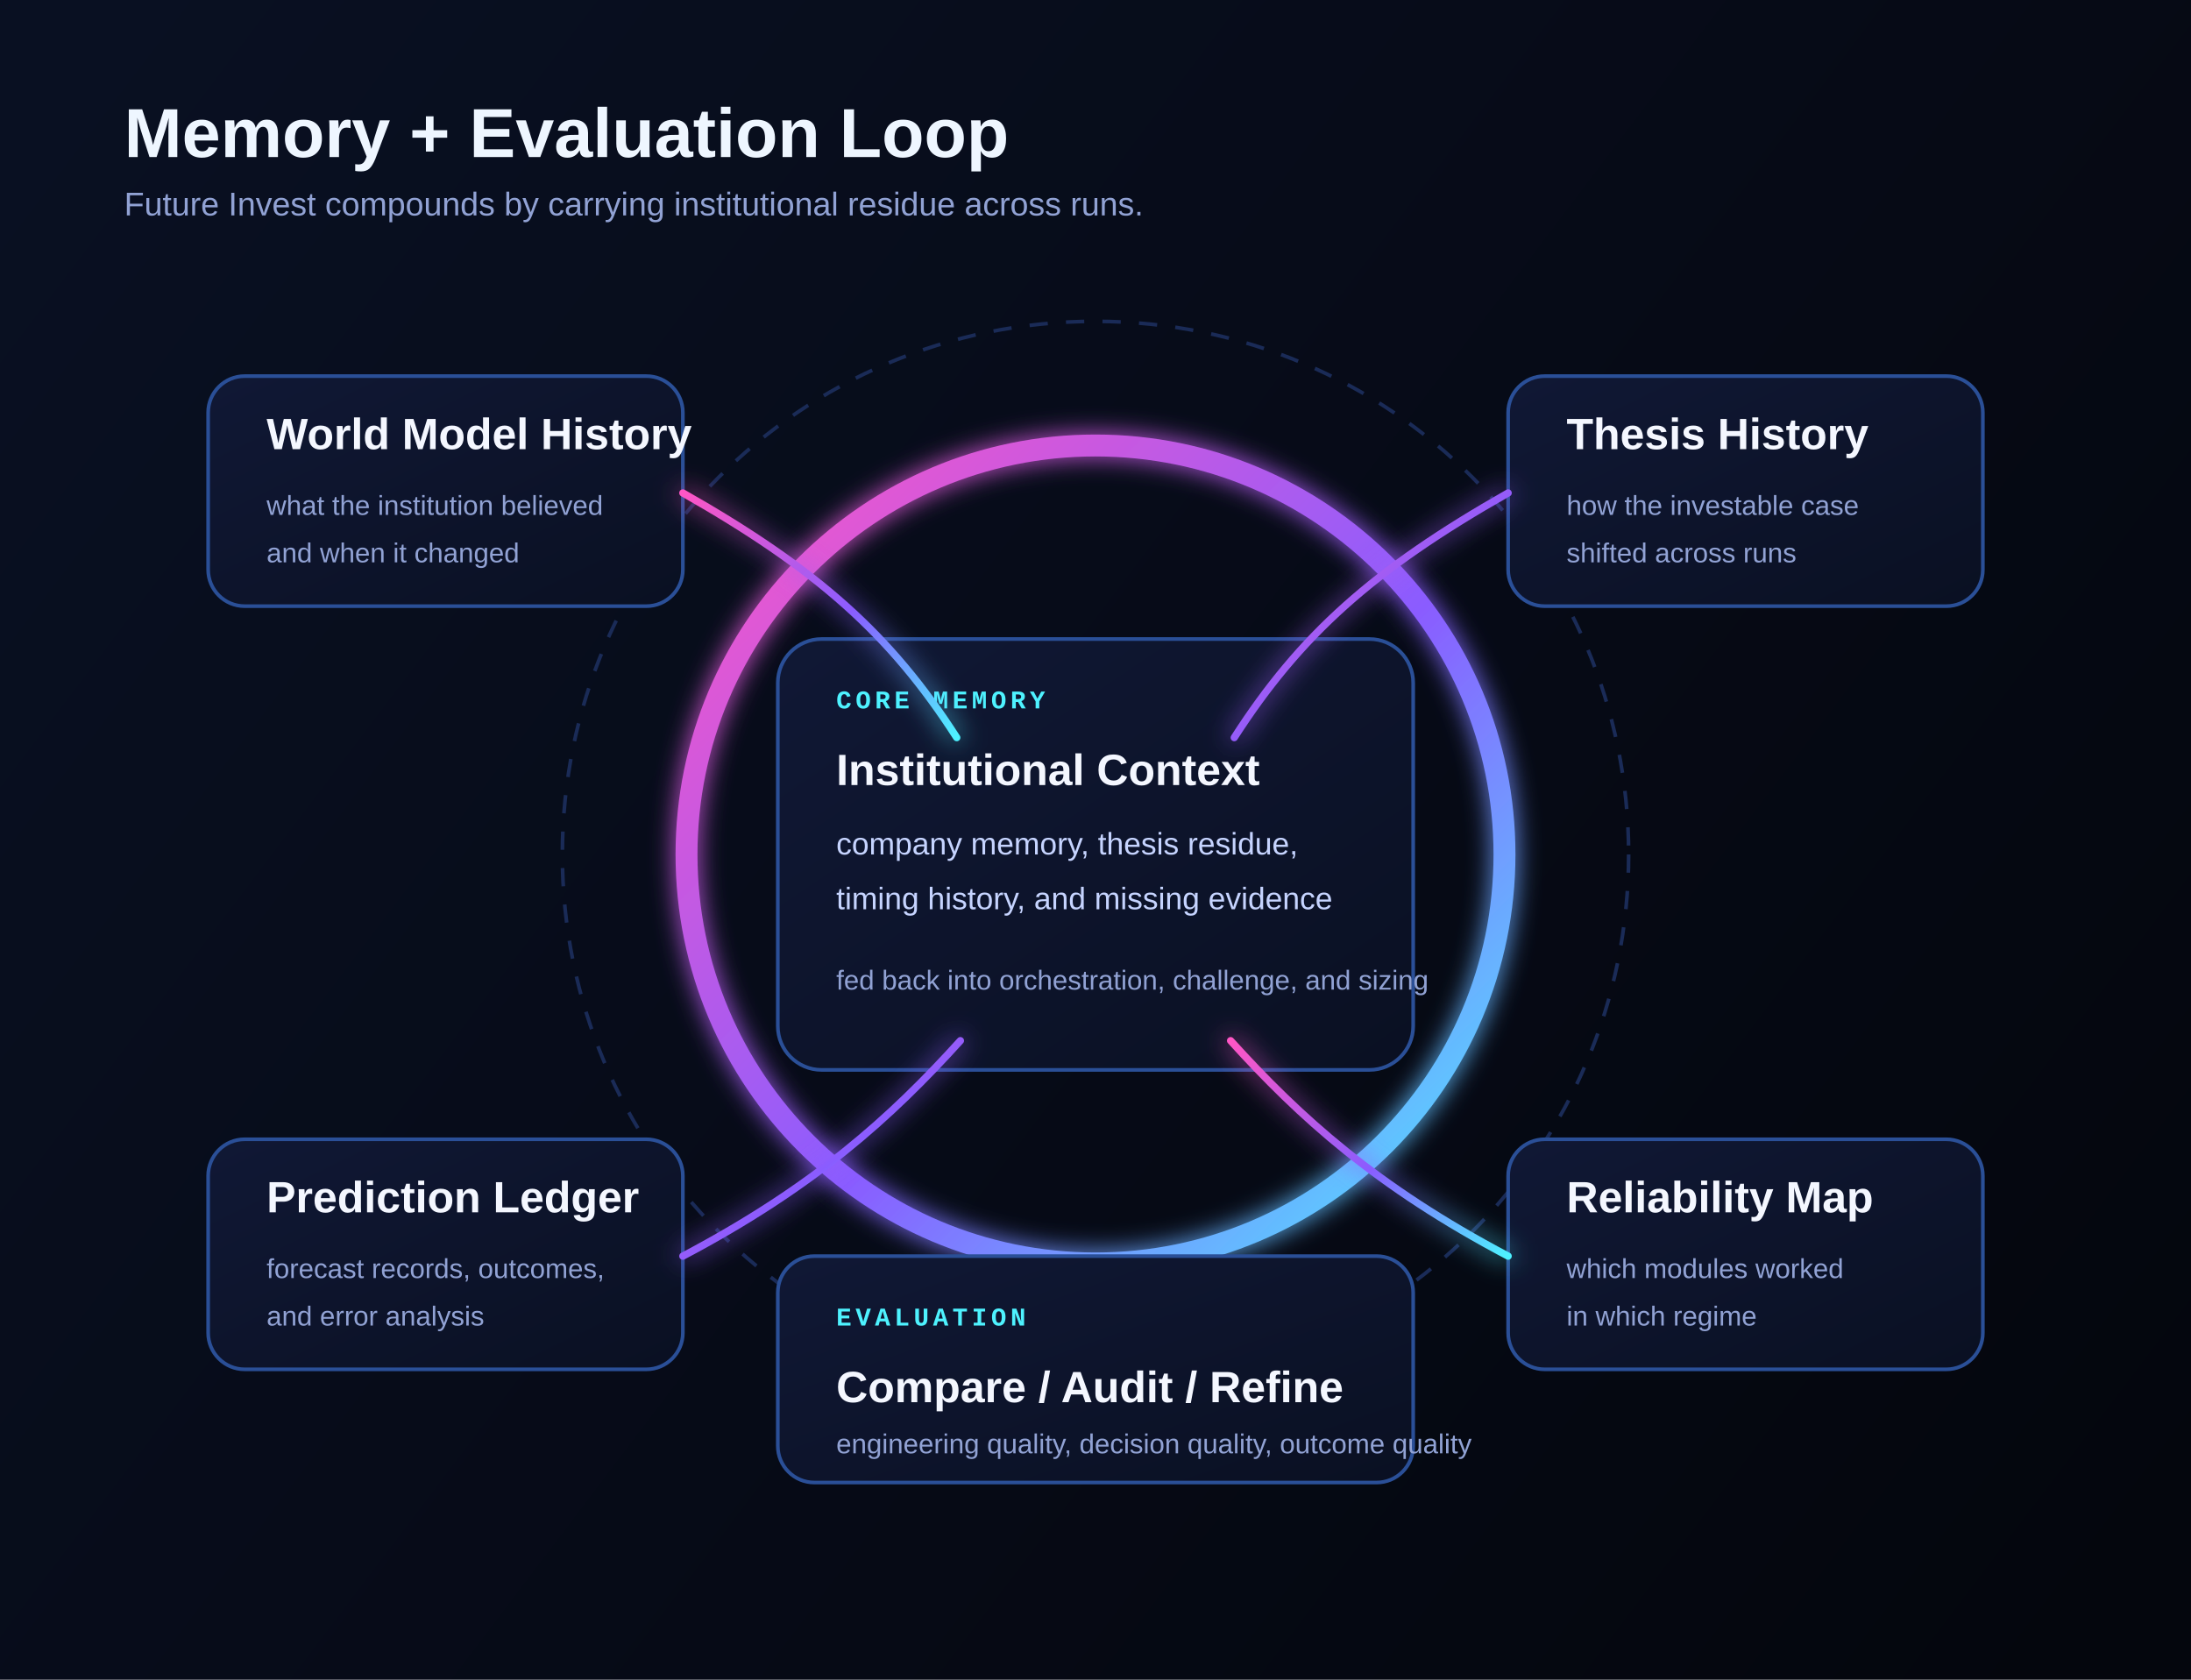
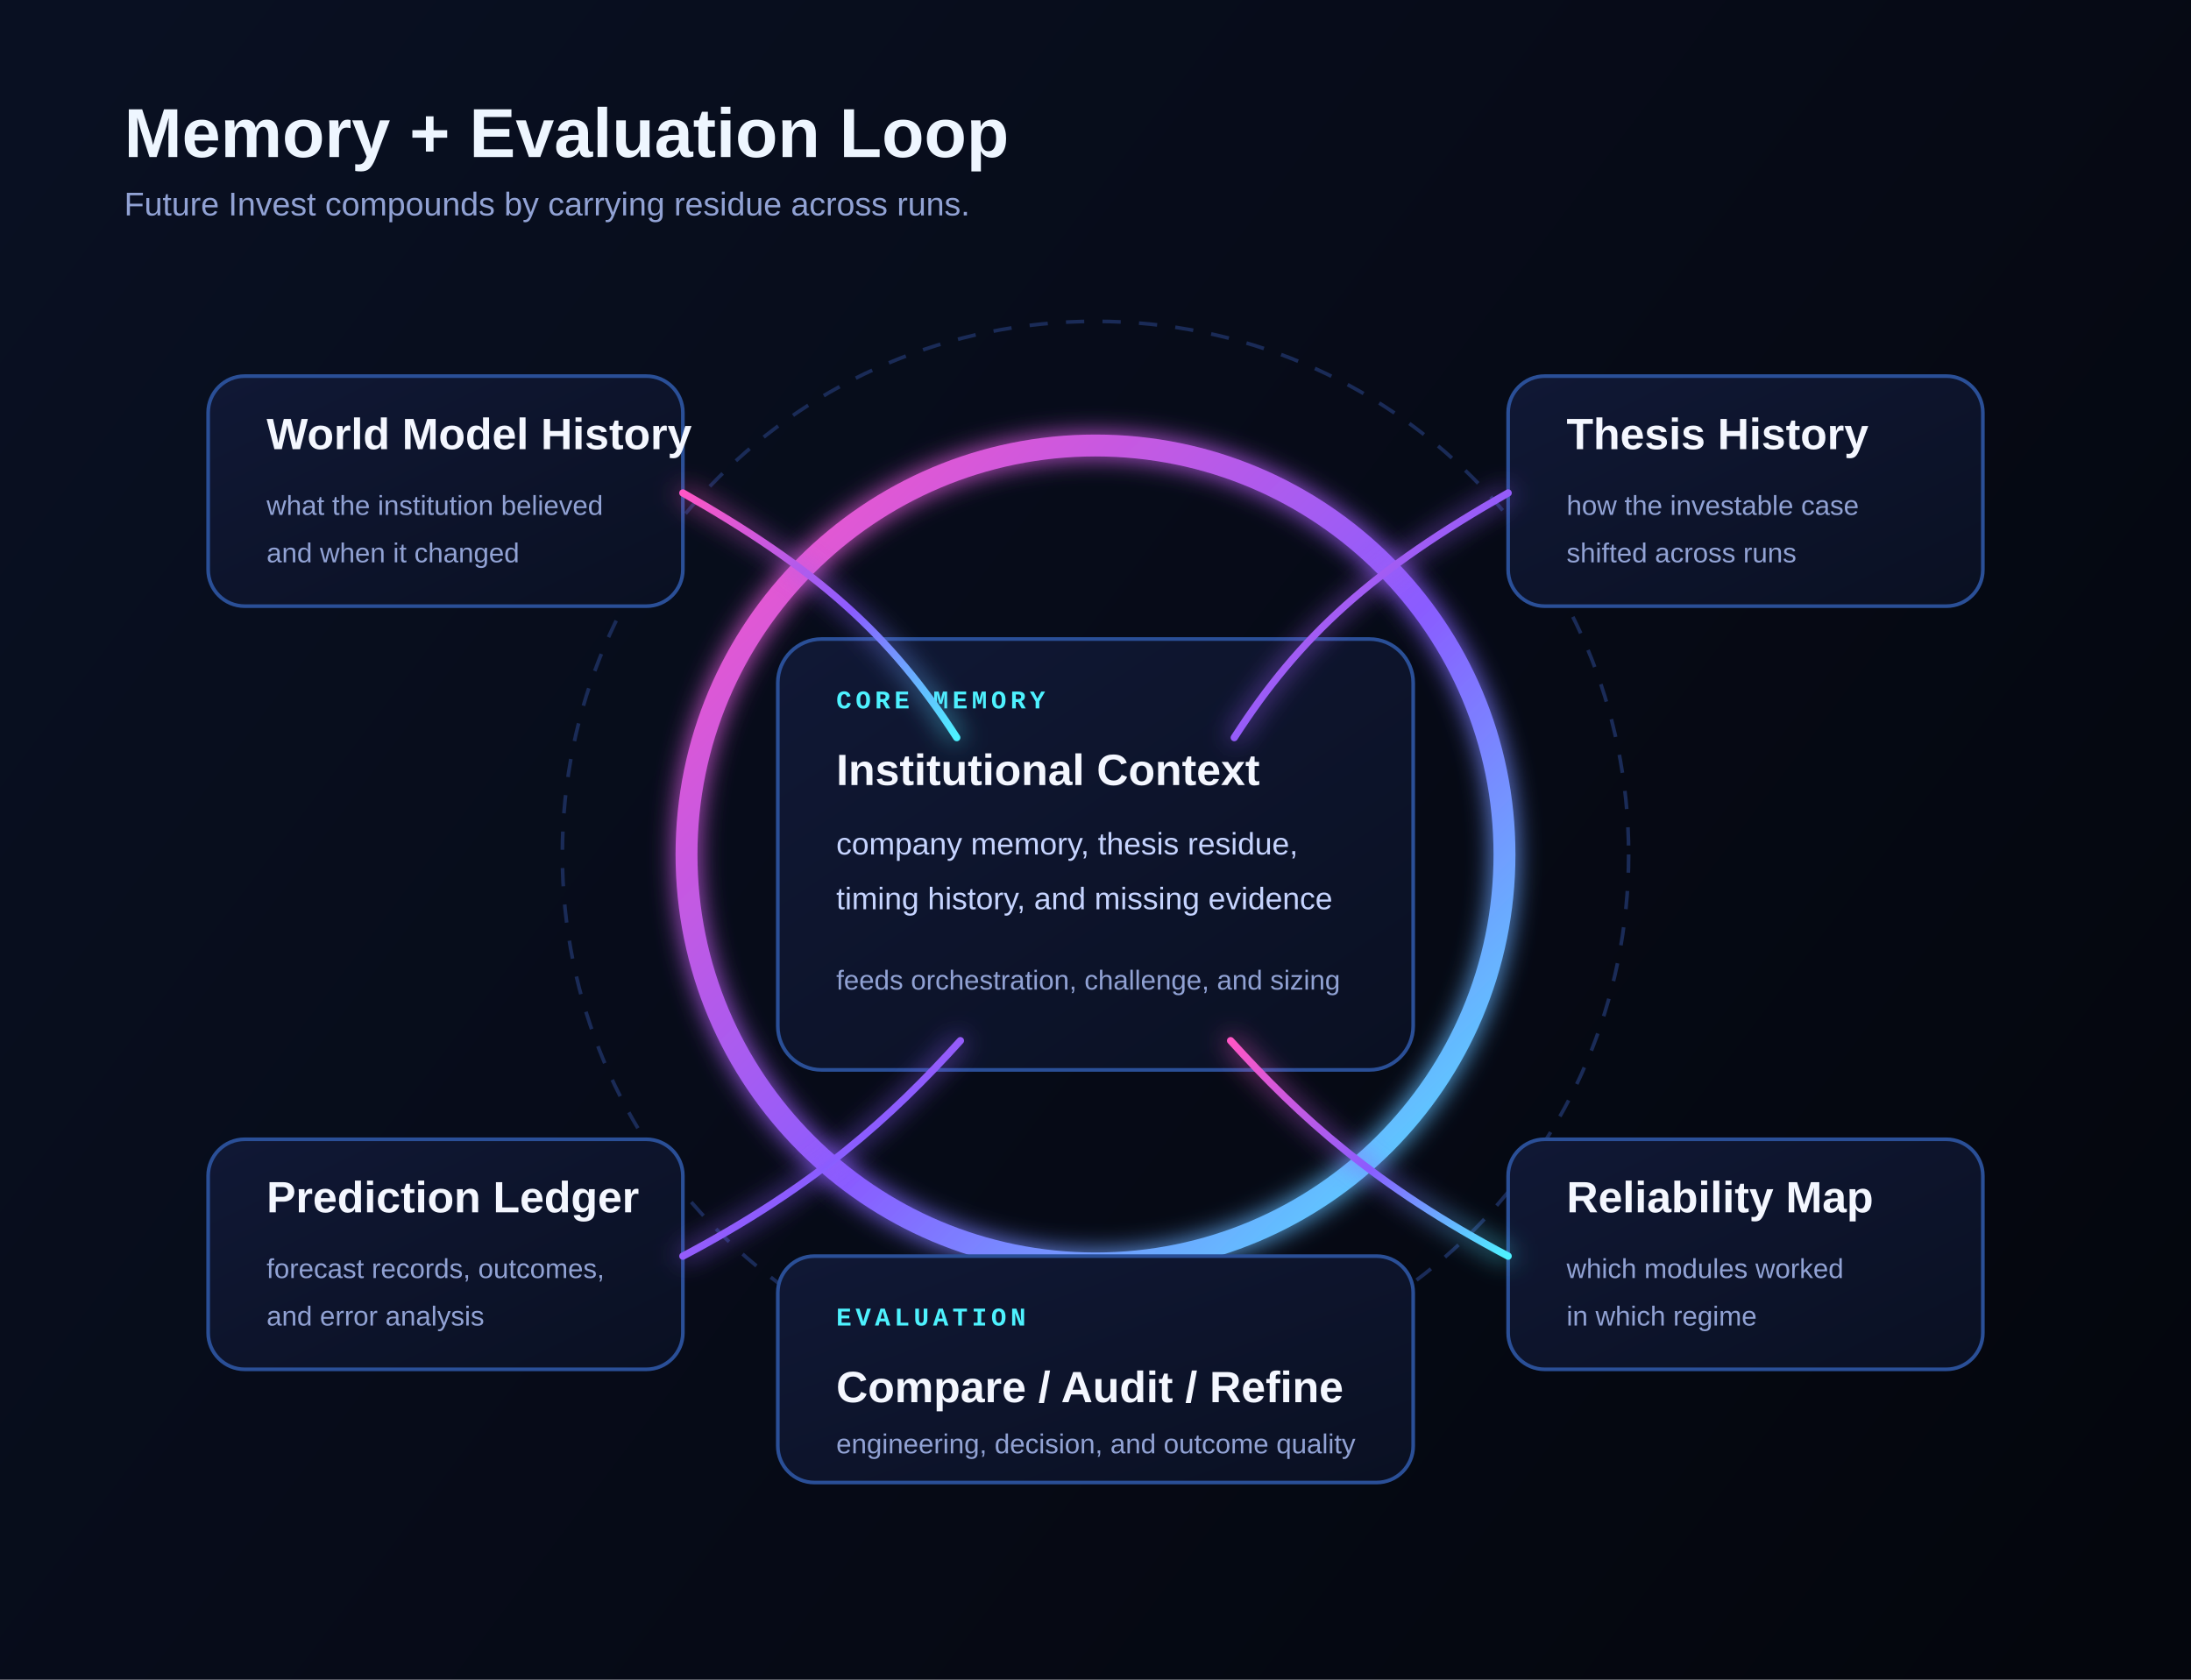
<svg xmlns="http://www.w3.org/2000/svg" width="1200" height="920" viewBox="0 0 1200 920" role="img" aria-labelledby="title desc">
  <defs>
    <linearGradient id="mem-bg" x1="40" y1="30" x2="1160" y2="880" gradientUnits="userSpaceOnUse">
      <stop offset="0%" stop-color="#091022" />
      <stop offset="100%" stop-color="#04060d" />
    </linearGradient>
    <linearGradient id="mem-panel" x1="0%" y1="0%" x2="100%" y2="100%">
      <stop offset="0%" stop-color="#101835" />
      <stop offset="100%" stop-color="#0a1022" />
    </linearGradient>
    <linearGradient id="mem-line" x1="0%" y1="0%" x2="100%" y2="100%">
      <stop offset="0%" stop-color="#ff57c5" />
      <stop offset="55%" stop-color="#8a5cff" />
      <stop offset="100%" stop-color="#4ef2ff" />
    </linearGradient>
    <filter id="mem-glow" x="-20%" y="-20%" width="140%" height="140%">
      <feGaussianBlur stdDeviation="7" result="blur" />
      <feMerge>
        <feMergeNode in="blur" />
        <feMergeNode in="SourceGraphic" />
      </feMerge>
    </filter>
    <style>
      .title { font: 700 38px Arial, Helvetica, sans-serif; fill: #eef6ff; }
      .subtitle { font: 400 18px Arial, Helvetica, sans-serif; fill: #91a2d4; }
      .kicker { font: 700 14px "Courier New", monospace; fill: #4ef2ff; letter-spacing: 2.2px; }
      .heading { font: 700 24px Arial, Helvetica, sans-serif; fill: #f4f7ff; }
      .body { font: 400 17px Arial, Helvetica, sans-serif; fill: #c6d4ff; }
      .small { font: 400 15px Arial, Helvetica, sans-serif; fill: #91a2d4; }
      .card { fill: url(#mem-panel); stroke: #2a4f97; stroke-width: 2; }
      .ring { fill: none; stroke: url(#mem-line); stroke-width: 12; filter: url(#mem-glow); }
      .guide { fill: none; stroke: #1a2b57; stroke-width: 2; stroke-dasharray: 10 10; }
      .link { fill: none; stroke: url(#mem-line); stroke-width: 4; stroke-linecap: round; stroke-linejoin: round; filter: url(#mem-glow); }
    </style>
  </defs>
  <rect width="1200" height="920" fill="url(#mem-bg)" />
  <text x="68" y="86" class="title">Memory + Evaluation Loop</text>
-   <text x="68" y="118" class="subtitle">Future Invest compounds by carrying institutional residue across runs.</text>
+   <text x="68" y="118" class="subtitle">Future Invest compounds by carrying residue across runs.</text>
  <circle cx="600" cy="468" r="224" class="ring" />
  <circle cx="600" cy="468" r="292" class="guide" />
  <rect x="426" y="350" width="348" height="236" rx="24" class="card" />
  <text x="458" y="388" class="kicker">CORE MEMORY</text>
  <text x="458" y="430" class="heading">Institutional Context</text>
  <text x="458" y="468" class="body">company memory, thesis residue,</text>
  <text x="458" y="498" class="body">timing history, and missing evidence</text>
-   <text x="458" y="542" class="small">fed back into orchestration, challenge, and sizing</text>
+   <text x="458" y="542" class="small">feeds orchestration, challenge, and sizing</text>
  <rect x="114" y="206" width="260" height="126" rx="20" class="card" />
  <text x="146" y="246" class="heading">World Model History</text>
  <text x="146" y="282" class="small">what the institution believed</text>
  <text x="146" y="308" class="small">and when it changed</text>
  <rect x="826" y="206" width="260" height="126" rx="20" class="card" />
  <text x="858" y="246" class="heading">Thesis History</text>
  <text x="858" y="282" class="small">how the investable case</text>
  <text x="858" y="308" class="small">shifted across runs</text>
  <rect x="114" y="624" width="260" height="126" rx="20" class="card" />
  <text x="146" y="664" class="heading">Prediction Ledger</text>
  <text x="146" y="700" class="small">forecast records, outcomes,</text>
  <text x="146" y="726" class="small">and error analysis</text>
  <rect x="826" y="624" width="260" height="126" rx="20" class="card" />
  <text x="858" y="664" class="heading">Reliability Map</text>
  <text x="858" y="700" class="small">which modules worked</text>
  <text x="858" y="726" class="small">in which regime</text>
  <rect x="426" y="688" width="348" height="124" rx="20" class="card" />
  <text x="458" y="726" class="kicker">EVALUATION</text>
  <text x="458" y="768" class="heading">Compare / Audit / Refine</text>
-   <text x="458" y="796" class="small">engineering quality, decision quality, outcome quality</text>
+   <text x="458" y="796" class="small">engineering, decision, and outcome quality</text>
  <path d="M374 270C448 312 488 348 524 404" class="link" />
  <path d="M826 270C752 312 712 348 676 404" class="link" />
  <path d="M374 688C446 650 488 612 526 570" class="link" />
  <path d="M826 688C754 650 712 612 674 570" class="link" />
  <path d="M600 586V688" class="link" />
</svg>
